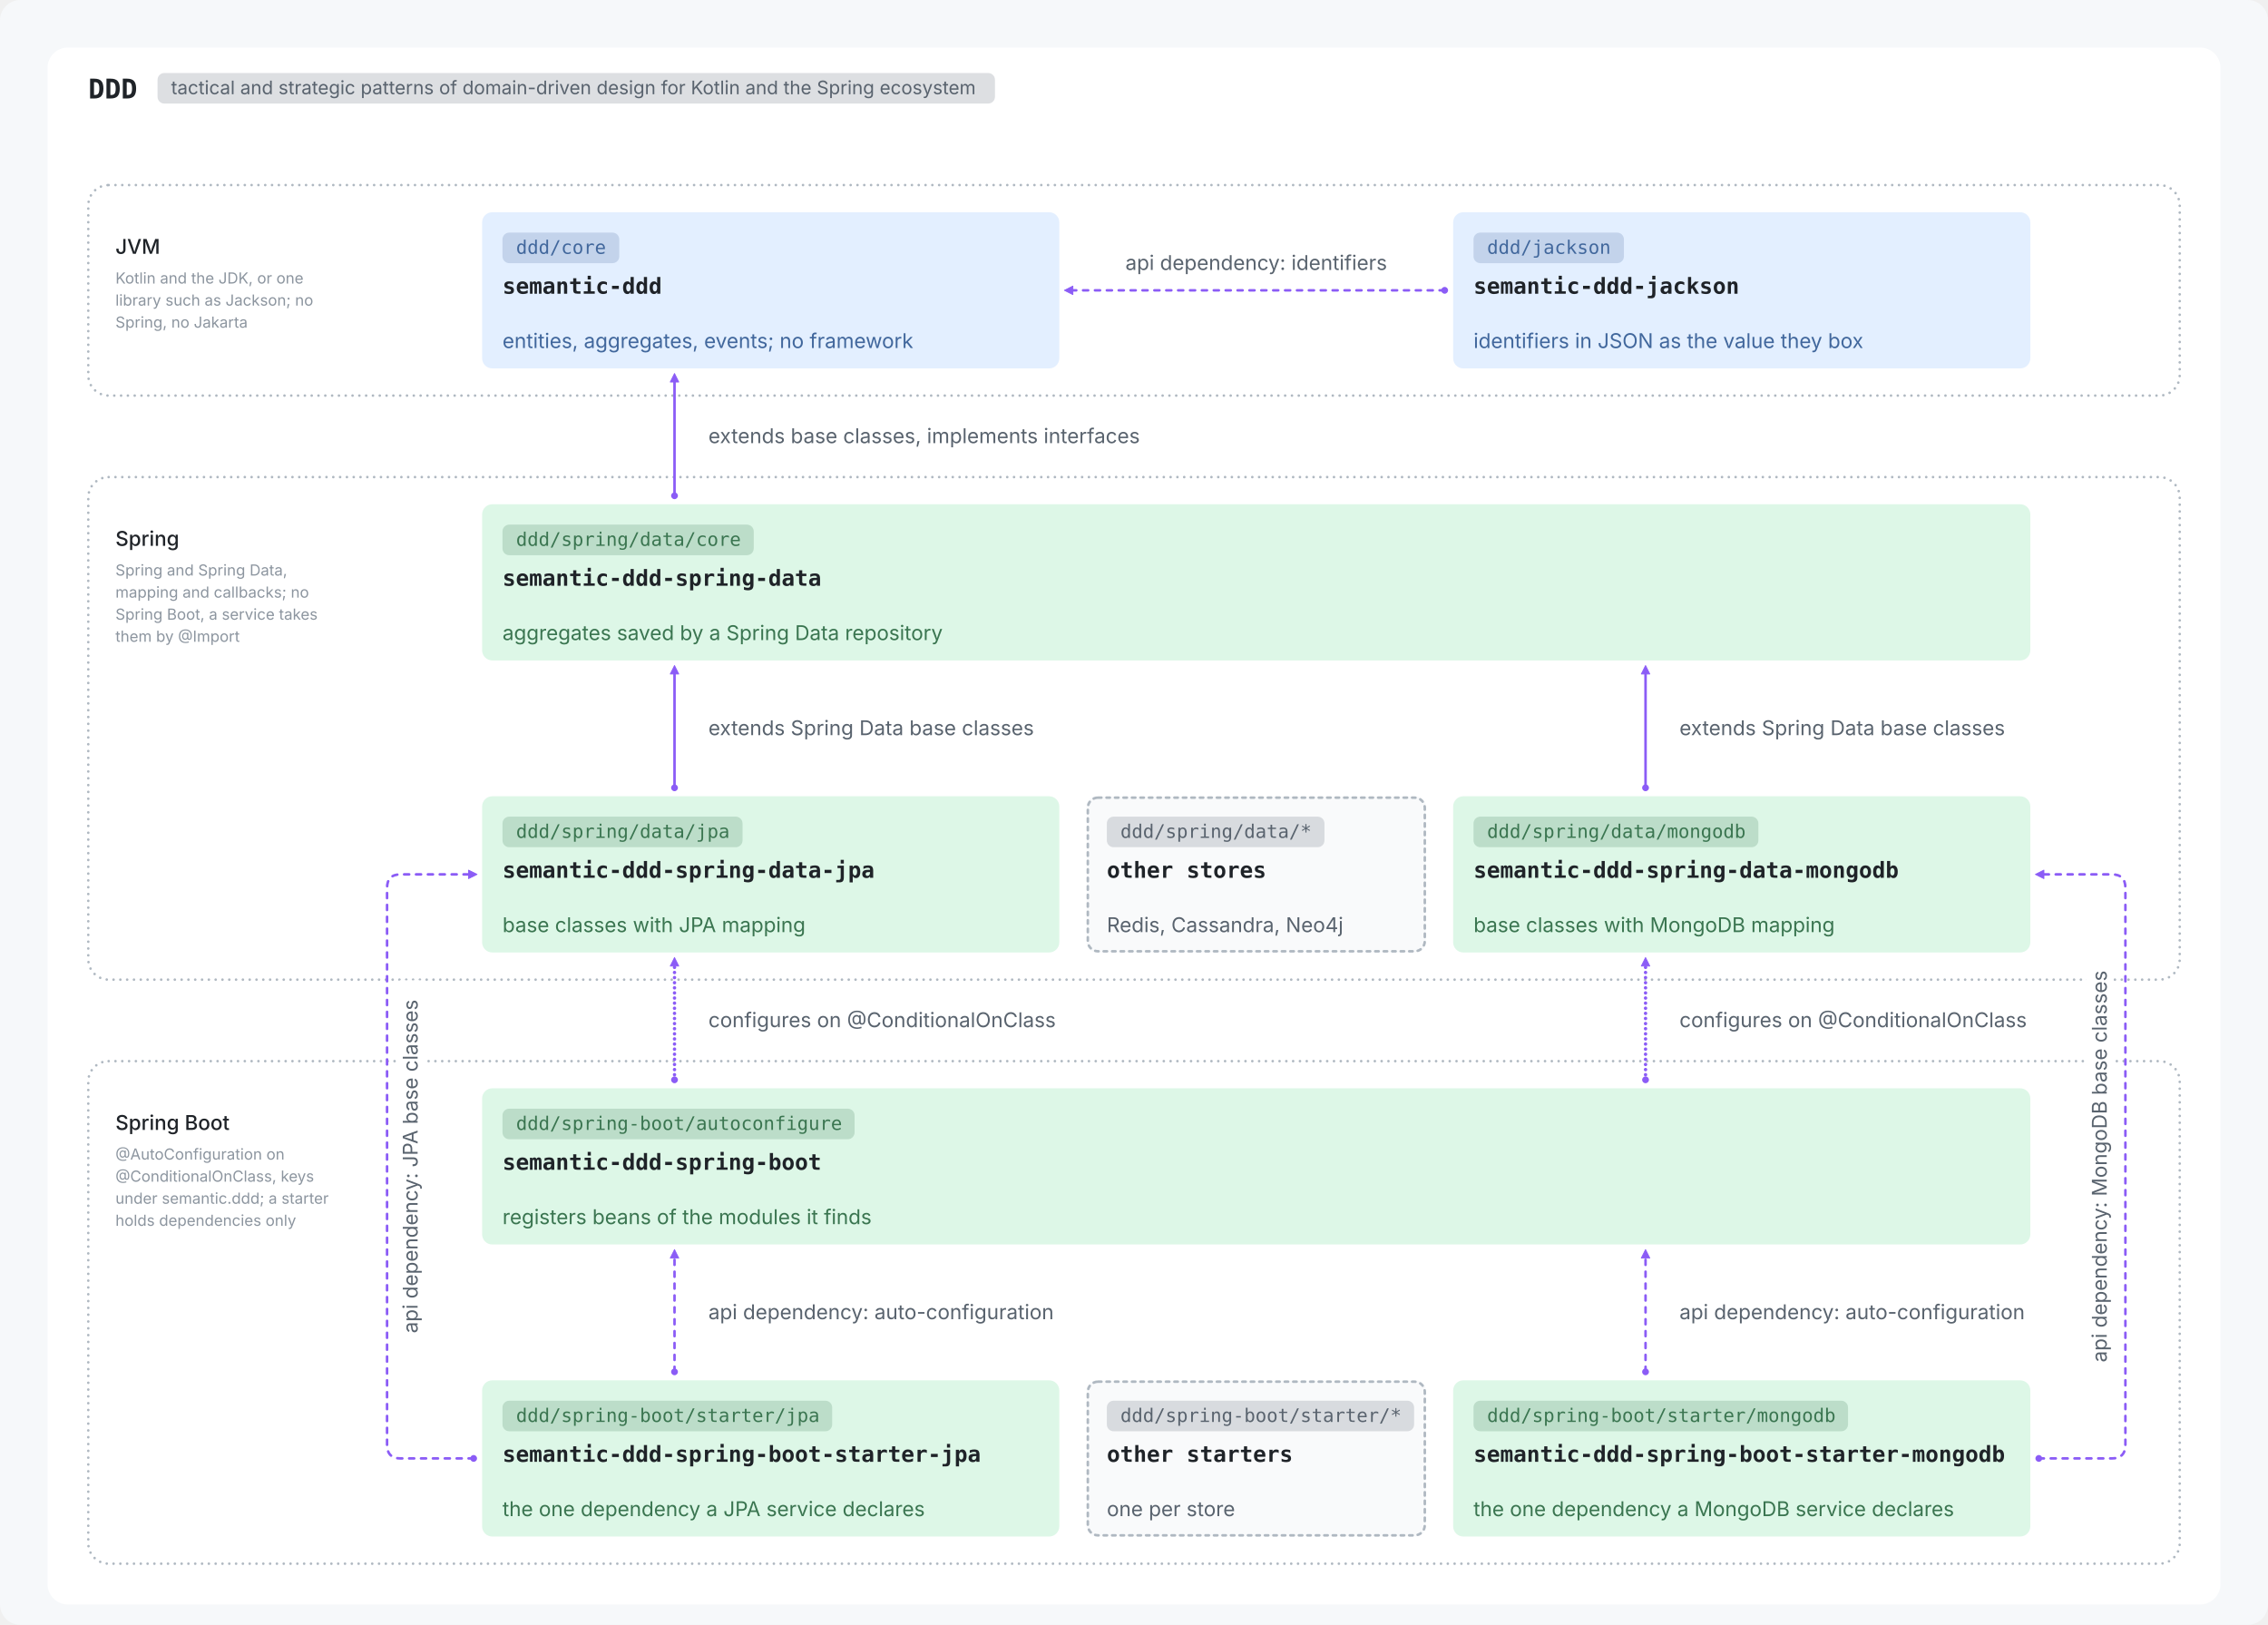
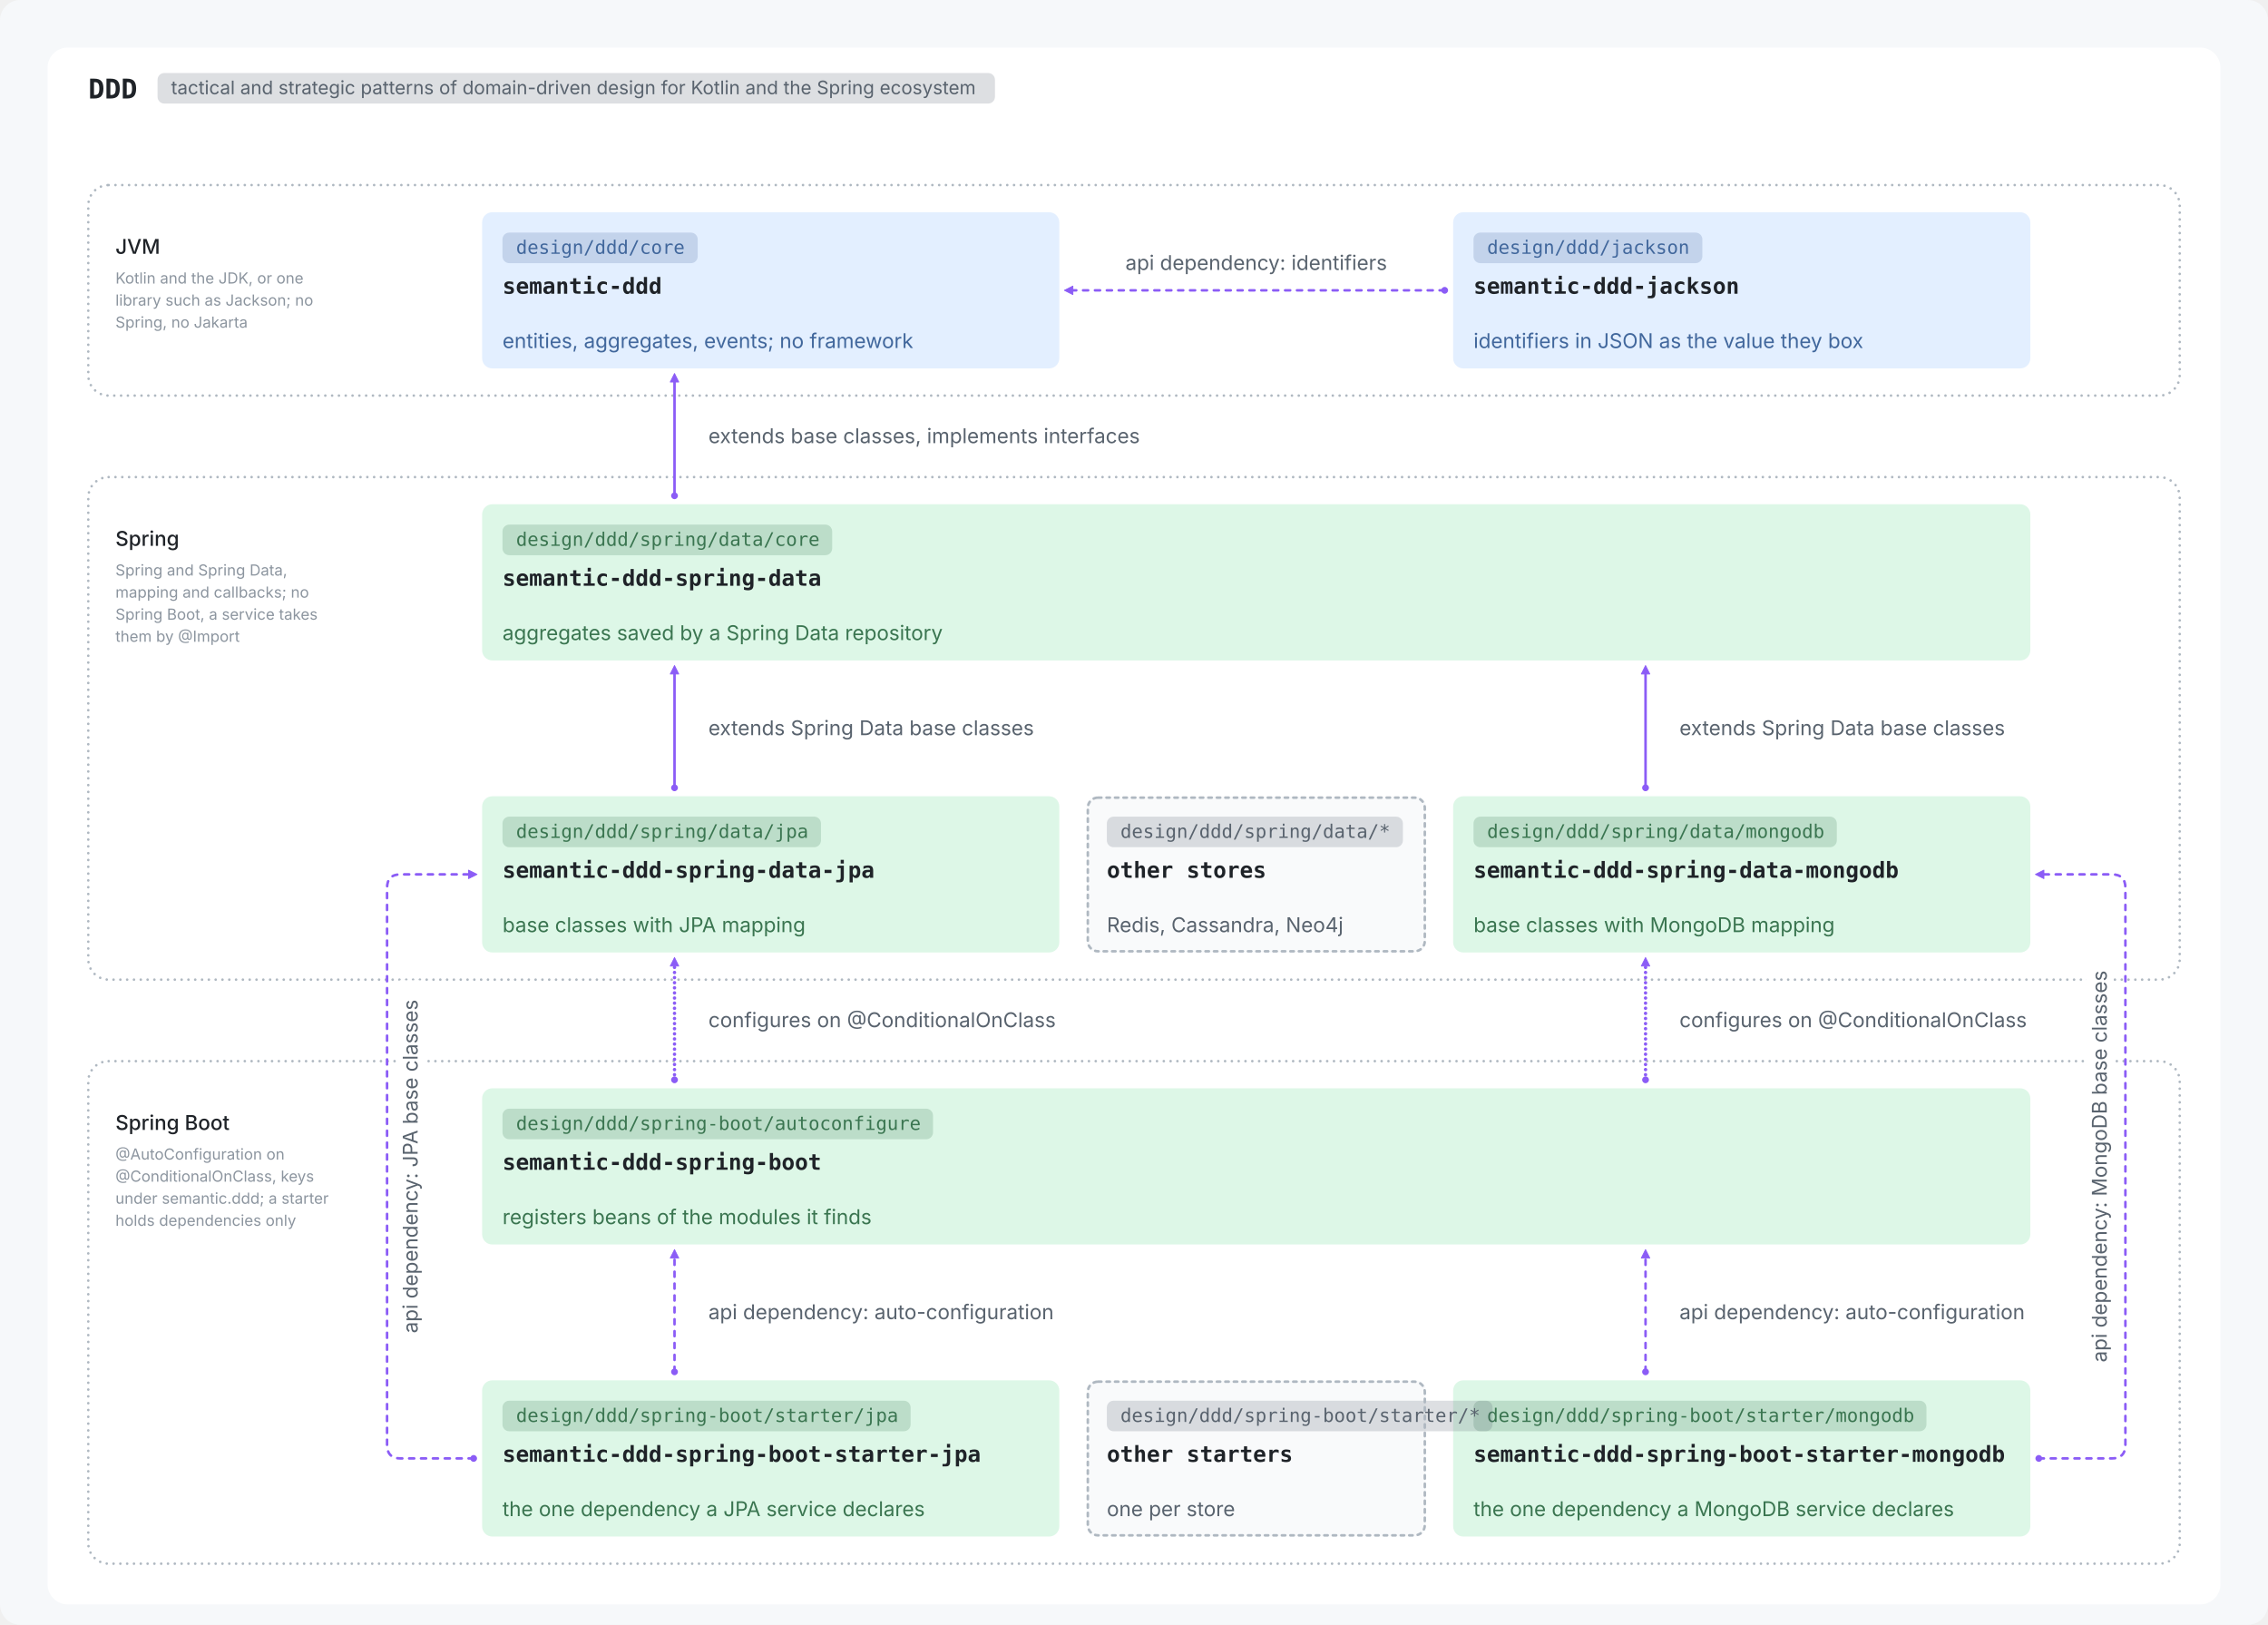
<svg xmlns="http://www.w3.org/2000/svg" viewBox="0 0 1336 957" width="1336" height="957" role="img">
  <rect width="1336" height="957" rx="12" fill="#F6F8FA" />
  <g transform="translate(12,12)">
    <rect x="16.0" y="16.0" width="1280.0" height="917.0" rx="12" fill="#FFFFFF" />
    <text x="40.0" y="46.0" font-family="ui-monospace, SFMono-Regular, 'SF Mono', Menlo, Consolas, monospace" font-size="16" font-weight="600" fill="#1F2328" text-anchor="start">DDD</text>
    <rect x="80.8" y="31.0" width="493.3" height="18" rx="4" fill="#59636E" fill-opacity="0.2" />
    <text x="88.8" y="43.5" font-family="-apple-system, BlinkMacSystemFont, 'Segoe UI', Inter, Helvetica, Arial, sans-serif" font-size="11" font-weight="400" fill="#59636E" text-anchor="start">tactical and strategic patterns of domain-driven design for Kotlin and the Spring ecosystem</text>
    <rect x="40" y="97" width="1232" height="124" rx="12" fill="none" stroke="#AFB8C1" stroke-width="1.5" stroke-linecap="round" stroke-dasharray="0.01 4" />
    <text x="56.0" y="137.5" font-family="-apple-system, BlinkMacSystemFont, 'Segoe UI', Inter, Helvetica, Arial, sans-serif" font-size="12" font-weight="500" fill="#1F2328" text-anchor="start">JVM</text>
    <text x="56.0" y="155.0" font-family="-apple-system, BlinkMacSystemFont, 'Segoe UI', Inter, Helvetica, Arial, sans-serif" font-size="9" font-weight="400" fill="#8C959F" text-anchor="start">Kotlin and the JDK, or one</text>
    <text x="56.0" y="168.0" font-family="-apple-system, BlinkMacSystemFont, 'Segoe UI', Inter, Helvetica, Arial, sans-serif" font-size="9" font-weight="400" fill="#8C959F" text-anchor="start">library such as Jackson; no</text>
    <text x="56.0" y="181.0" font-family="-apple-system, BlinkMacSystemFont, 'Segoe UI', Inter, Helvetica, Arial, sans-serif" font-size="9" font-weight="400" fill="#8C959F" text-anchor="start">Spring, no Jakarta</text>
    <rect x="40" y="269" width="1232" height="296" rx="12" fill="none" stroke="#AFB8C1" stroke-width="1.5" stroke-linecap="round" stroke-dasharray="0.01 4" />
    <text x="56.0" y="309.5" font-family="-apple-system, BlinkMacSystemFont, 'Segoe UI', Inter, Helvetica, Arial, sans-serif" font-size="12" font-weight="500" fill="#1F2328" text-anchor="start">Spring</text>
    <text x="56.0" y="327.0" font-family="-apple-system, BlinkMacSystemFont, 'Segoe UI', Inter, Helvetica, Arial, sans-serif" font-size="9" font-weight="400" fill="#8C959F" text-anchor="start">Spring and Spring Data,</text>
    <text x="56.0" y="340.0" font-family="-apple-system, BlinkMacSystemFont, 'Segoe UI', Inter, Helvetica, Arial, sans-serif" font-size="9" font-weight="400" fill="#8C959F" text-anchor="start">mapping and callbacks; no</text>
    <text x="56.0" y="353.0" font-family="-apple-system, BlinkMacSystemFont, 'Segoe UI', Inter, Helvetica, Arial, sans-serif" font-size="9" font-weight="400" fill="#8C959F" text-anchor="start">Spring Boot, a service takes</text>
    <text x="56.0" y="366.0" font-family="-apple-system, BlinkMacSystemFont, 'Segoe UI', Inter, Helvetica, Arial, sans-serif" font-size="9" font-weight="400" fill="#8C959F" text-anchor="start">them by @Import</text>
    <rect x="40" y="613" width="1232" height="296" rx="12" fill="none" stroke="#AFB8C1" stroke-width="1.5" stroke-linecap="round" stroke-dasharray="0.01 4" />
    <text x="56.0" y="653.5" font-family="-apple-system, BlinkMacSystemFont, 'Segoe UI', Inter, Helvetica, Arial, sans-serif" font-size="12" font-weight="500" fill="#1F2328" text-anchor="start">Spring Boot</text>
    <text x="56.0" y="671.0" font-family="-apple-system, BlinkMacSystemFont, 'Segoe UI', Inter, Helvetica, Arial, sans-serif" font-size="9" font-weight="400" fill="#8C959F" text-anchor="start">@AutoConfiguration on</text>
    <text x="56.0" y="684.0" font-family="-apple-system, BlinkMacSystemFont, 'Segoe UI', Inter, Helvetica, Arial, sans-serif" font-size="9" font-weight="400" fill="#8C959F" text-anchor="start">@ConditionalOnClass, keys</text>
    <text x="56.0" y="697.0" font-family="-apple-system, BlinkMacSystemFont, 'Segoe UI', Inter, Helvetica, Arial, sans-serif" font-size="9" font-weight="400" fill="#8C959F" text-anchor="start">under semantic.ddd; a starter</text>
    <text x="56.0" y="710.0" font-family="-apple-system, BlinkMacSystemFont, 'Segoe UI', Inter, Helvetica, Arial, sans-serif" font-size="9" font-weight="400" fill="#8C959F" text-anchor="start">holds dependencies only</text>
    <rect x="272.0" y="113.0" width="340.0" height="92.0" rx="6" fill="#E3EFFF" />
-     <rect x="284.0" y="125.0" width="68.8" height="18" rx="4" fill="#41679C" fill-opacity="0.2" />
-     <text x="292.0" y="137.5" font-family="ui-monospace, SFMono-Regular, 'SF Mono', Menlo, Consolas, monospace" font-size="11" font-weight="400" fill="#41679C" text-anchor="start">ddd/core</text>
+     <rect x="284.0" y="125.0" width="115.0" height="18" rx="4" fill="#41679C" fill-opacity="0.2" />
+     <text x="292.0" y="137.5" font-family="ui-monospace, SFMono-Regular, 'SF Mono', Menlo, Consolas, monospace" font-size="11" font-weight="400" fill="#41679C" text-anchor="start">design/ddd/core</text>
    <text x="284.0" y="161.0" font-family="ui-monospace, SFMono-Regular, 'SF Mono', Menlo, Consolas, monospace" font-size="13" font-weight="600" fill="#1F2328" text-anchor="start">semantic-ddd</text>
    <text x="284.0" y="193.0" font-family="-apple-system, BlinkMacSystemFont, 'Segoe UI', Inter, Helvetica, Arial, sans-serif" font-size="12" font-weight="400" fill="#41679C" text-anchor="start">entities, aggregates, events; no framework</text>
    <rect x="844.0" y="113.0" width="340.0" height="92.0" rx="6" fill="#E3EFFF" />
-     <rect x="856.0" y="125.0" width="88.6" height="18" rx="4" fill="#41679C" fill-opacity="0.2" />
-     <text x="864.0" y="137.5" font-family="ui-monospace, SFMono-Regular, 'SF Mono', Menlo, Consolas, monospace" font-size="11" font-weight="400" fill="#41679C" text-anchor="start">ddd/jackson</text>
+     <rect x="856.0" y="125.0" width="134.8" height="18" rx="4" fill="#41679C" fill-opacity="0.2" />
+     <text x="864.0" y="137.5" font-family="ui-monospace, SFMono-Regular, 'SF Mono', Menlo, Consolas, monospace" font-size="11" font-weight="400" fill="#41679C" text-anchor="start">design/ddd/jackson</text>
    <text x="856.0" y="161.0" font-family="ui-monospace, SFMono-Regular, 'SF Mono', Menlo, Consolas, monospace" font-size="13" font-weight="600" fill="#1F2328" text-anchor="start">semantic-ddd-jackson</text>
    <text x="856.0" y="193.0" font-family="-apple-system, BlinkMacSystemFont, 'Segoe UI', Inter, Helvetica, Arial, sans-serif" font-size="12" font-weight="400" fill="#41679C" text-anchor="start">identifiers in JSON as the value they box</text>
    <rect x="272.0" y="285.0" width="912.0" height="92.0" rx="6" fill="#DDF7E7" />
-     <rect x="284.0" y="297.0" width="148.0" height="18" rx="4" fill="#3A7550" fill-opacity="0.2" />
-     <text x="292.0" y="309.5" font-family="ui-monospace, SFMono-Regular, 'SF Mono', Menlo, Consolas, monospace" font-size="11" font-weight="400" fill="#3A7550" text-anchor="start">ddd/spring/data/core</text>
+     <rect x="284.0" y="297.0" width="194.2" height="18" rx="4" fill="#3A7550" fill-opacity="0.2" />
+     <text x="292.0" y="309.5" font-family="ui-monospace, SFMono-Regular, 'SF Mono', Menlo, Consolas, monospace" font-size="11" font-weight="400" fill="#3A7550" text-anchor="start">design/ddd/spring/data/core</text>
    <text x="284.0" y="333.0" font-family="ui-monospace, SFMono-Regular, 'SF Mono', Menlo, Consolas, monospace" font-size="13" font-weight="600" fill="#1F2328" text-anchor="start">semantic-ddd-spring-data</text>
    <text x="284.0" y="365.0" font-family="-apple-system, BlinkMacSystemFont, 'Segoe UI', Inter, Helvetica, Arial, sans-serif" font-size="12" font-weight="400" fill="#3A7550" text-anchor="start">aggregates saved by a Spring Data repository</text>
    <rect x="272.0" y="457.0" width="340.0" height="92.0" rx="6" fill="#DDF7E7" />
-     <rect x="284.0" y="469.0" width="141.4" height="18" rx="4" fill="#3A7550" fill-opacity="0.2" />
-     <text x="292.0" y="481.5" font-family="ui-monospace, SFMono-Regular, 'SF Mono', Menlo, Consolas, monospace" font-size="11" font-weight="400" fill="#3A7550" text-anchor="start">ddd/spring/data/jpa</text>
+     <rect x="284.0" y="469.0" width="187.6" height="18" rx="4" fill="#3A7550" fill-opacity="0.2" />
+     <text x="292.0" y="481.5" font-family="ui-monospace, SFMono-Regular, 'SF Mono', Menlo, Consolas, monospace" font-size="11" font-weight="400" fill="#3A7550" text-anchor="start">design/ddd/spring/data/jpa</text>
    <text x="284.0" y="505.0" font-family="ui-monospace, SFMono-Regular, 'SF Mono', Menlo, Consolas, monospace" font-size="13" font-weight="600" fill="#1F2328" text-anchor="start">semantic-ddd-spring-data-jpa</text>
    <text x="284.0" y="537.0" font-family="-apple-system, BlinkMacSystemFont, 'Segoe UI', Inter, Helvetica, Arial, sans-serif" font-size="12" font-weight="400" fill="#3A7550" text-anchor="start">base classes with JPA mapping</text>
    <rect x="844.0" y="457.0" width="340.0" height="92.0" rx="6" fill="#DDF7E7" />
-     <rect x="856.0" y="469.0" width="167.8" height="18" rx="4" fill="#3A7550" fill-opacity="0.2" />
-     <text x="864.0" y="481.5" font-family="ui-monospace, SFMono-Regular, 'SF Mono', Menlo, Consolas, monospace" font-size="11" font-weight="400" fill="#3A7550" text-anchor="start">ddd/spring/data/mongodb</text>
+     <rect x="856.0" y="469.0" width="214.0" height="18" rx="4" fill="#3A7550" fill-opacity="0.2" />
+     <text x="864.0" y="481.5" font-family="ui-monospace, SFMono-Regular, 'SF Mono', Menlo, Consolas, monospace" font-size="11" font-weight="400" fill="#3A7550" text-anchor="start">design/ddd/spring/data/mongodb</text>
    <text x="856.0" y="505.0" font-family="ui-monospace, SFMono-Regular, 'SF Mono', Menlo, Consolas, monospace" font-size="13" font-weight="600" fill="#1F2328" text-anchor="start">semantic-ddd-spring-data-mongodb</text>
    <text x="856.0" y="537.0" font-family="-apple-system, BlinkMacSystemFont, 'Segoe UI', Inter, Helvetica, Arial, sans-serif" font-size="12" font-weight="400" fill="#3A7550" text-anchor="start">base classes with MongoDB mapping</text>
    <rect x="272.0" y="629.0" width="912.0" height="92.0" rx="6" fill="#DDF7E7" />
-     <rect x="284.0" y="641.0" width="207.4" height="18" rx="4" fill="#3A7550" fill-opacity="0.2" />
-     <text x="292.0" y="653.5" font-family="ui-monospace, SFMono-Regular, 'SF Mono', Menlo, Consolas, monospace" font-size="11" font-weight="400" fill="#3A7550" text-anchor="start">ddd/spring-boot/autoconfigure</text>
+     <rect x="284.0" y="641.0" width="253.6" height="18" rx="4" fill="#3A7550" fill-opacity="0.2" />
+     <text x="292.0" y="653.5" font-family="ui-monospace, SFMono-Regular, 'SF Mono', Menlo, Consolas, monospace" font-size="11" font-weight="400" fill="#3A7550" text-anchor="start">design/ddd/spring-boot/autoconfigure</text>
    <text x="284.0" y="677.0" font-family="ui-monospace, SFMono-Regular, 'SF Mono', Menlo, Consolas, monospace" font-size="13" font-weight="600" fill="#1F2328" text-anchor="start">semantic-ddd-spring-boot</text>
    <text x="284.0" y="709.0" font-family="-apple-system, BlinkMacSystemFont, 'Segoe UI', Inter, Helvetica, Arial, sans-serif" font-size="12" font-weight="400" fill="#3A7550" text-anchor="start">registers beans of the modules it finds</text>
    <rect x="272.0" y="801.0" width="340.0" height="92.0" rx="6" fill="#DDF7E7" />
-     <rect x="284.0" y="813.0" width="194.2" height="18" rx="4" fill="#3A7550" fill-opacity="0.2" />
-     <text x="292.0" y="825.5" font-family="ui-monospace, SFMono-Regular, 'SF Mono', Menlo, Consolas, monospace" font-size="11" font-weight="400" fill="#3A7550" text-anchor="start">ddd/spring-boot/starter/jpa</text>
+     <rect x="284.0" y="813.0" width="240.4" height="18" rx="4" fill="#3A7550" fill-opacity="0.2" />
+     <text x="292.0" y="825.5" font-family="ui-monospace, SFMono-Regular, 'SF Mono', Menlo, Consolas, monospace" font-size="11" font-weight="400" fill="#3A7550" text-anchor="start">design/ddd/spring-boot/starter/jpa</text>
    <text x="284.0" y="849.0" font-family="ui-monospace, SFMono-Regular, 'SF Mono', Menlo, Consolas, monospace" font-size="13" font-weight="600" fill="#1F2328" text-anchor="start">semantic-ddd-spring-boot-starter-jpa</text>
    <text x="284.0" y="881.0" font-family="-apple-system, BlinkMacSystemFont, 'Segoe UI', Inter, Helvetica, Arial, sans-serif" font-size="12" font-weight="400" fill="#3A7550" text-anchor="start">the one dependency a JPA service declares</text>
    <rect x="844.0" y="801.0" width="340.0" height="92.0" rx="6" fill="#DDF7E7" />
-     <rect x="856.0" y="813.0" width="220.6" height="18" rx="4" fill="#3A7550" fill-opacity="0.2" />
-     <text x="864.0" y="825.5" font-family="ui-monospace, SFMono-Regular, 'SF Mono', Menlo, Consolas, monospace" font-size="11" font-weight="400" fill="#3A7550" text-anchor="start">ddd/spring-boot/starter/mongodb</text>
+     <rect x="856.0" y="813.0" width="266.8" height="18" rx="4" fill="#3A7550" fill-opacity="0.2" />
+     <text x="864.0" y="825.5" font-family="ui-monospace, SFMono-Regular, 'SF Mono', Menlo, Consolas, monospace" font-size="11" font-weight="400" fill="#3A7550" text-anchor="start">design/ddd/spring-boot/starter/mongodb</text>
    <text x="856.0" y="849.0" font-family="ui-monospace, SFMono-Regular, 'SF Mono', Menlo, Consolas, monospace" font-size="13" font-weight="600" fill="#1F2328" text-anchor="start">semantic-ddd-spring-boot-starter-mongodb</text>
    <text x="856.0" y="881.0" font-family="-apple-system, BlinkMacSystemFont, 'Segoe UI', Inter, Helvetica, Arial, sans-serif" font-size="12" font-weight="400" fill="#3A7550" text-anchor="start">the one dependency a MongoDB service declares</text>
    <rect x="628.0" y="457.0" width="200.0" height="92.0" rx="6" fill="#F9FAFB" />
-     <rect x="640.0" y="469.0" width="128.2" height="18" rx="4" fill="#59636E" fill-opacity="0.2" />
-     <text x="648.0" y="481.5" font-family="ui-monospace, SFMono-Regular, 'SF Mono', Menlo, Consolas, monospace" font-size="11" font-weight="400" fill="#59636E" text-anchor="start">ddd/spring/data/*</text>
+     <rect x="640.0" y="469.0" width="174.4" height="18" rx="4" fill="#59636E" fill-opacity="0.2" />
+     <text x="648.0" y="481.5" font-family="ui-monospace, SFMono-Regular, 'SF Mono', Menlo, Consolas, monospace" font-size="11" font-weight="400" fill="#59636E" text-anchor="start">design/ddd/spring/data/*</text>
    <text x="640.0" y="505.0" font-family="ui-monospace, SFMono-Regular, 'SF Mono', Menlo, Consolas, monospace" font-size="13" font-weight="600" fill="#1F2328" text-anchor="start">other stores</text>
    <text x="640.0" y="537.0" font-family="-apple-system, BlinkMacSystemFont, 'Segoe UI', Inter, Helvetica, Arial, sans-serif" font-size="12" font-weight="400" fill="#59636E" text-anchor="start">Redis, Cassandra, Neo4j</text>
    <rect x="628.8" y="457.8" width="198.5" height="90.5" rx="6" fill="none" stroke="#AFB8C1" stroke-width="1.5" stroke-dasharray="2 3" stroke-linecap="round" />
    <rect x="628.0" y="801.0" width="200.0" height="92.0" rx="6" fill="#F9FAFB" />
-     <rect x="640.0" y="813.0" width="181.0" height="18" rx="4" fill="#59636E" fill-opacity="0.2" />
-     <text x="648.0" y="825.5" font-family="ui-monospace, SFMono-Regular, 'SF Mono', Menlo, Consolas, monospace" font-size="11" font-weight="400" fill="#59636E" text-anchor="start">ddd/spring-boot/starter/*</text>
+     <rect x="640.0" y="813.0" width="227.2" height="18" rx="4" fill="#59636E" fill-opacity="0.2" />
+     <text x="648.0" y="825.5" font-family="ui-monospace, SFMono-Regular, 'SF Mono', Menlo, Consolas, monospace" font-size="11" font-weight="400" fill="#59636E" text-anchor="start">design/ddd/spring-boot/starter/*</text>
    <text x="640.0" y="849.0" font-family="ui-monospace, SFMono-Regular, 'SF Mono', Menlo, Consolas, monospace" font-size="13" font-weight="600" fill="#1F2328" text-anchor="start">other starters</text>
    <text x="640.0" y="881.0" font-family="-apple-system, BlinkMacSystemFont, 'Segoe UI', Inter, Helvetica, Arial, sans-serif" font-size="12" font-weight="400" fill="#59636E" text-anchor="start">one per store</text>
    <rect x="628.8" y="801.8" width="198.5" height="90.5" rx="6" fill="none" stroke="#AFB8C1" stroke-width="1.5" stroke-dasharray="2 3" stroke-linecap="round" />
    <circle cx="385.333" cy="280" r="2" fill="#8B5CF6" />
    <path d="M385.333,208 L387.833,213.0 L382.833,213.0 Z" fill="#8B5CF6" stroke="#8B5CF6" stroke-width="0.5" stroke-linejoin="round" />
    <path d="M385.333,280 L385.333,213" stroke="#8B5CF6" stroke-width="1.5" fill="none" stroke-linecap="round" stroke-linejoin="round" />
    <circle cx="385.333" cy="452" r="2" fill="#8B5CF6" />
    <path d="M385.333,380 L387.833,385.0 L382.833,385.0 Z" fill="#8B5CF6" stroke="#8B5CF6" stroke-width="0.5" stroke-linejoin="round" />
    <path d="M385.333,452 L385.333,385" stroke="#8B5CF6" stroke-width="1.5" fill="none" stroke-linecap="round" stroke-linejoin="round" />
    <circle cx="957.333" cy="452" r="2" fill="#8B5CF6" />
    <path d="M957.333,380 L959.833,385.0 L954.833,385.0 Z" fill="#8B5CF6" stroke="#8B5CF6" stroke-width="0.5" stroke-linejoin="round" />
    <path d="M957.333,452 L957.333,385" stroke="#8B5CF6" stroke-width="1.5" fill="none" stroke-linecap="round" stroke-linejoin="round" />
    <circle cx="385.333" cy="624" r="2" fill="#8B5CF6" />
    <path d="M385.333,552 L387.833,557.0 L382.833,557.0 Z" fill="#8B5CF6" stroke="#8B5CF6" stroke-width="0.5" stroke-linejoin="round" />
    <path d="M385.333,624 L385.333,557" stroke="#8B5CF6" stroke-width="2" fill="none" stroke-linecap="round" stroke-linejoin="round" stroke-dasharray="0.01 3" />
    <circle cx="957.333" cy="624" r="2" fill="#8B5CF6" />
    <path d="M957.333,552 L959.833,557.0 L954.833,557.0 Z" fill="#8B5CF6" stroke="#8B5CF6" stroke-width="0.5" stroke-linejoin="round" />
    <path d="M957.333,624 L957.333,557" stroke="#8B5CF6" stroke-width="2" fill="none" stroke-linecap="round" stroke-linejoin="round" stroke-dasharray="0.01 3" />
    <circle cx="385.333" cy="796" r="2" fill="#8B5CF6" />
    <path d="M385.333,724 L387.833,729.0 L382.833,729.0 Z" fill="#8B5CF6" stroke="#8B5CF6" stroke-width="0.5" stroke-linejoin="round" />
    <path d="M385.333,796 L385.333,729" stroke="#8B5CF6" stroke-width="1.5" fill="none" stroke-linecap="round" stroke-linejoin="round" stroke-dasharray="3 4" />
    <circle cx="957.333" cy="796" r="2" fill="#8B5CF6" />
    <path d="M957.333,724 L959.833,729.0 L954.833,729.0 Z" fill="#8B5CF6" stroke="#8B5CF6" stroke-width="0.5" stroke-linejoin="round" />
    <path d="M957.333,796 L957.333,729" stroke="#8B5CF6" stroke-width="1.5" fill="none" stroke-linecap="round" stroke-linejoin="round" stroke-dasharray="3 4" />
    <circle cx="267" cy="847.0" r="2" fill="#8B5CF6" />
    <path d="M269,503.0 L264.0,505.5 L264.0,500.5 Z" fill="#8B5CF6" stroke="#8B5CF6" stroke-width="0.5" stroke-linejoin="round" />
    <path d="M267,847.0 L224,847.0 Q216,847.0 216,839.0 L216,511.0 Q216,503.0 224,503.0 L264,503.0" stroke="#8B5CF6" stroke-width="1.5" fill="none" stroke-linecap="round" stroke-linejoin="round" stroke-dasharray="3 4" />
    <circle cx="1189" cy="847.0" r="2" fill="#8B5CF6" />
    <path d="M1187,503.0 L1192.0,500.5 L1192.0,505.5 Z" fill="#8B5CF6" stroke="#8B5CF6" stroke-width="0.5" stroke-linejoin="round" />
    <path d="M1189,847.0 L1232,847.0 Q1240,847.0 1240,839.0 L1240,511.0 Q1240,503.0 1232,503.0 L1192,503.0" stroke="#8B5CF6" stroke-width="1.5" fill="none" stroke-linecap="round" stroke-linejoin="round" stroke-dasharray="3 4" />
    <circle cx="839.0" cy="159.0" r="2" fill="#8B5CF6" />
    <path d="M615.0,159.0 L620.0,156.5 L620.0,161.5 Z" fill="#8B5CF6" stroke="#8B5CF6" stroke-width="0.5" stroke-linejoin="round" />
    <path d="M839.0,159.0 L620.0,159.0" stroke="#8B5CF6" stroke-width="1.5" fill="none" stroke-linecap="round" stroke-linejoin="round" stroke-dasharray="3 4" />
    <text x="728.0" y="147.0" font-family="-apple-system, BlinkMacSystemFont, 'Segoe UI', Inter, Helvetica, Arial, sans-serif" font-size="12" font-weight="400" fill="#59636E" text-anchor="middle">api dependency: identifiers</text>
    <text x="405.3" y="249.0" font-family="-apple-system, BlinkMacSystemFont, 'Segoe UI', Inter, Helvetica, Arial, sans-serif" font-size="12" font-weight="400" fill="#59636E" text-anchor="start">extends base classes, implements interfaces</text>
    <text x="405.3" y="421.0" font-family="-apple-system, BlinkMacSystemFont, 'Segoe UI', Inter, Helvetica, Arial, sans-serif" font-size="12" font-weight="400" fill="#59636E" text-anchor="start">extends Spring Data base classes</text>
    <text x="977.3" y="421.0" font-family="-apple-system, BlinkMacSystemFont, 'Segoe UI', Inter, Helvetica, Arial, sans-serif" font-size="12" font-weight="400" fill="#59636E" text-anchor="start">extends Spring Data base classes</text>
    <text x="405.3" y="593.0" font-family="-apple-system, BlinkMacSystemFont, 'Segoe UI', Inter, Helvetica, Arial, sans-serif" font-size="12" font-weight="400" fill="#59636E" text-anchor="start">configures on @ConditionalOnClass</text>
    <text x="977.3" y="593.0" font-family="-apple-system, BlinkMacSystemFont, 'Segoe UI', Inter, Helvetica, Arial, sans-serif" font-size="12" font-weight="400" fill="#59636E" text-anchor="start">configures on @ConditionalOnClass</text>
    <text x="405.3" y="765.0" font-family="-apple-system, BlinkMacSystemFont, 'Segoe UI', Inter, Helvetica, Arial, sans-serif" font-size="12" font-weight="400" fill="#59636E" text-anchor="start">api dependency: auto-configuration</text>
    <text x="977.3" y="765.0" font-family="-apple-system, BlinkMacSystemFont, 'Segoe UI', Inter, Helvetica, Arial, sans-serif" font-size="12" font-weight="400" fill="#59636E" text-anchor="start">api dependency: auto-configuration</text>
    <g transform="rotate(-90 234 675.0)">
      <rect x="124.4" y="663.0" width="219.2" height="16.0" rx="2" fill="#FFFFFF" />
      <text x="234.0" y="675.0" font-family="-apple-system, BlinkMacSystemFont, 'Segoe UI', Inter, Helvetica, Arial, sans-serif" font-size="12" font-weight="400" fill="#59636E" text-anchor="middle">api dependency: JPA base classes</text>
    </g>
    <g transform="rotate(-90 1229 675.0)">
      <rect x="1106.2" y="663.0" width="245.6" height="16.0" rx="2" fill="#FFFFFF" />
      <text x="1229.0" y="675.0" font-family="-apple-system, BlinkMacSystemFont, 'Segoe UI', Inter, Helvetica, Arial, sans-serif" font-size="12" font-weight="400" fill="#59636E" text-anchor="middle">api dependency: MongoDB base classes</text>
    </g>
  </g>
</svg>
